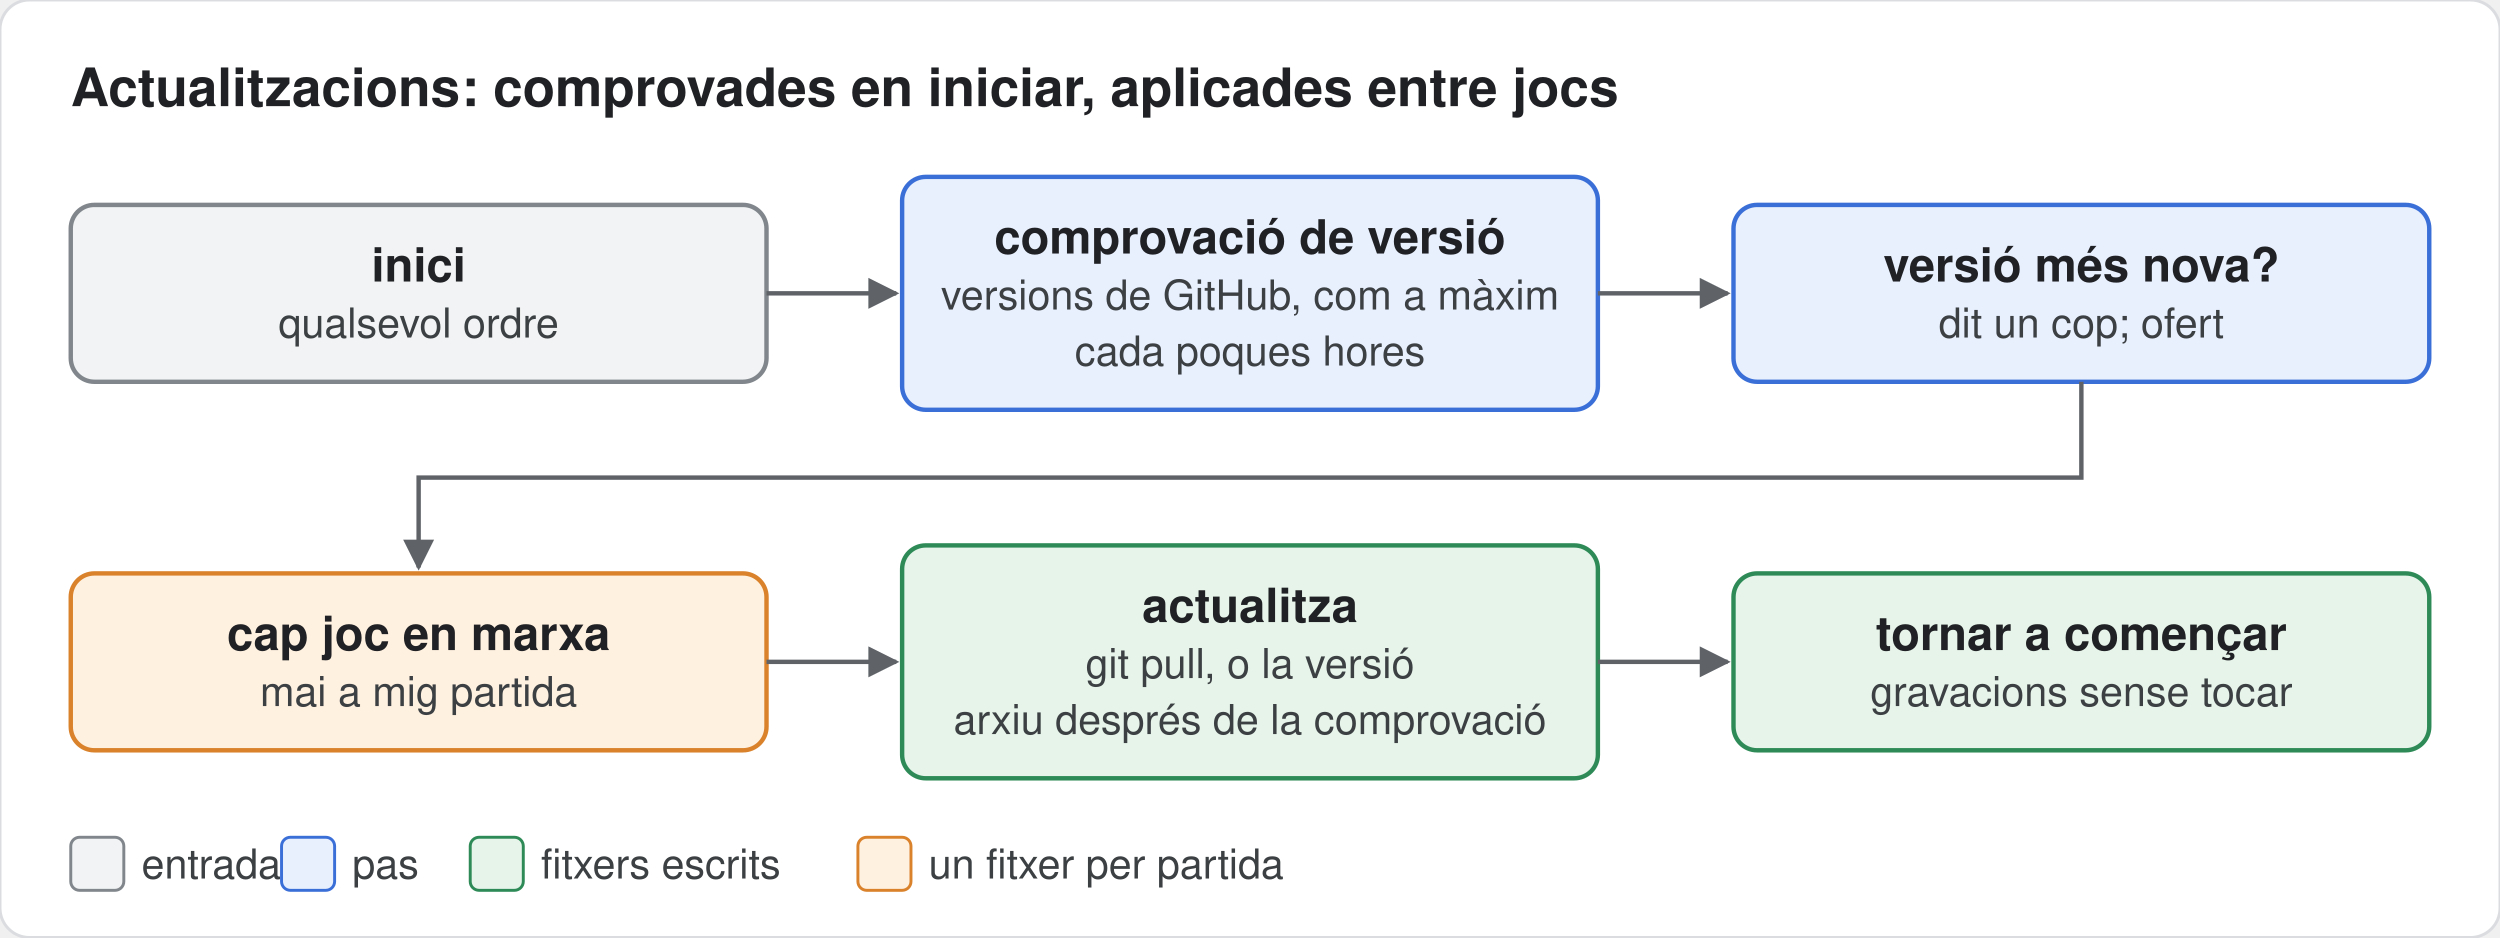
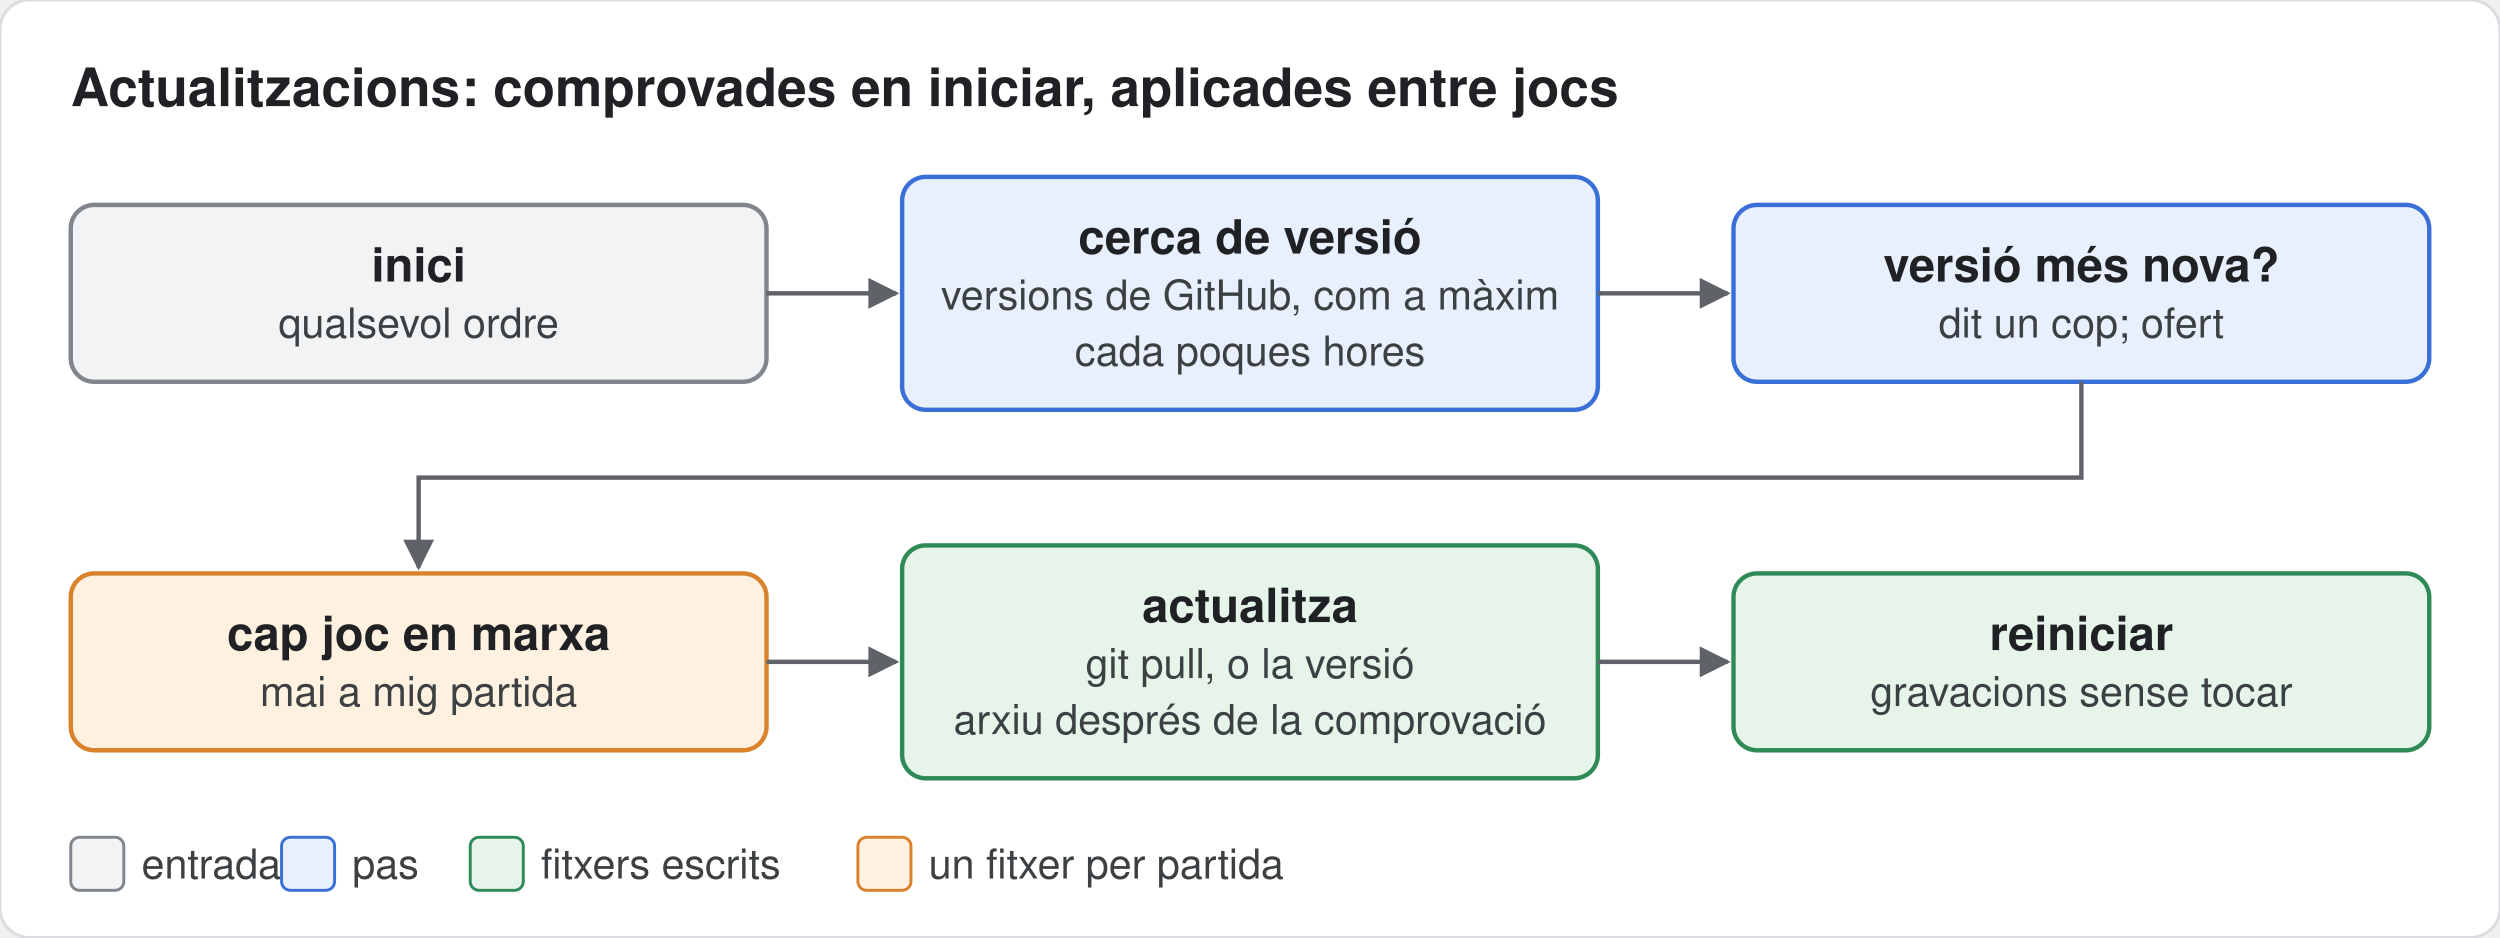
<svg xmlns="http://www.w3.org/2000/svg" width="848" height="318" viewBox="0 0 848 318" font-family="Segoe UI,Helvetica,Arial,sans-serif" role="img" aria-label="Updates: checked at start, applied between games">
  <defs>
    <marker id="a" viewBox="0 0 10 10" refX="9" refY="5" markerWidth="7" markerHeight="7" orient="auto">
      <path d="M0,0 L10,5 L0,10 z" fill="#5f6368" />
    </marker>
  </defs>
  <rect width="848" height="318" rx="10" fill="#ffffff" stroke="#dadce0" />
  <text x="24" y="36" font-size="18" font-weight="600" fill="#202124">Actualitzacions: comprovades en iniciar, aplicades entre jocs</text>
  <rect x="24" y="69.5" width="236" height="60" rx="8" fill="#f1f3f4" stroke="#80868b" stroke-width="1.5" />
  <text x="142.0" y="95.5" text-anchor="middle" font-weight="600" font-size="16" fill="#202124">inici</text>
  <text x="142.0" y="114.5" text-anchor="middle" font-size="14" fill="#3c4043">qualsevol ordre</text>
  <rect x="306" y="60.0" width="236" height="79" rx="8" fill="#e8f0fe" stroke="#3b6fd8" stroke-width="1.5" />
-   <text x="424.0" y="86.0" text-anchor="middle" font-weight="600" font-size="16" fill="#202124">comprovació de versió</text>
+   <text x="424.0" y="86.0" text-anchor="middle" font-weight="600" font-size="16" fill="#202124">cerca de versió</text>
  <text x="424.0" y="105.0" text-anchor="middle" font-size="14" fill="#3c4043">versions de GitHub, com a màxim</text>
  <text x="424.0" y="124.0" text-anchor="middle" font-size="14" fill="#3c4043">cada poques hores</text>
  <rect x="588" y="69.5" width="236" height="60" rx="8" fill="#e8f0fe" stroke="#3b6fd8" stroke-width="1.5" />
  <text x="706.0" y="95.5" text-anchor="middle" font-weight="600" font-size="16" fill="#202124">versió més nova?</text>
  <text x="706.0" y="114.5" text-anchor="middle" font-size="14" fill="#3c4043">dit un cop; ofert</text>
  <line x1="260" y1="99.5" x2="304" y2="99.5" stroke="#5f6368" stroke-width="1.5" marker-end="url(#a)" />
  <line x1="542" y1="99.5" x2="586" y2="99.5" stroke="#5f6368" stroke-width="1.5" marker-end="url(#a)" />
  <path d="M706.0,129.5 V162.0 H142.0 V192.5" fill="none" stroke="#5f6368" stroke-width="1.5" marker-end="url(#a)" />
  <rect x="24" y="194.5" width="236" height="60" rx="8" fill="#fff1e0" stroke="#d9822b" stroke-width="1.5" />
  <text x="142.0" y="220.5" text-anchor="middle" font-weight="600" font-size="16" fill="#202124">cap joc en marxa</text>
  <text x="142.0" y="239.5" text-anchor="middle" font-size="14" fill="#3c4043">mai a mig partida</text>
  <rect x="306" y="185.0" width="236" height="79" rx="8" fill="#e6f4ea" stroke="#2e8b57" stroke-width="1.5" />
  <text x="424.0" y="211.0" text-anchor="middle" font-weight="600" font-size="16" fill="#202124">actualitza</text>
  <text x="424.0" y="230.0" text-anchor="middle" font-size="14" fill="#3c4043">git pull, o la versió</text>
  <text x="424.0" y="249.0" text-anchor="middle" font-size="14" fill="#3c4043">arxiu després de la comprovació</text>
  <rect x="588" y="194.5" width="236" height="60" rx="8" fill="#e6f4ea" stroke="#2e8b57" stroke-width="1.5" />
-   <text x="706.0" y="220.5" text-anchor="middle" font-weight="600" font-size="16" fill="#202124">tornar a començar</text>
+   <text x="706.0" y="220.5" text-anchor="middle" font-weight="600" font-size="16" fill="#202124">reiniciar</text>
  <text x="706.0" y="239.5" text-anchor="middle" font-size="14" fill="#3c4043">gravacions sense tocar</text>
  <line x1="260" y1="224.5" x2="304" y2="224.5" stroke="#5f6368" stroke-width="1.5" marker-end="url(#a)" />
  <line x1="542" y1="224.5" x2="586" y2="224.5" stroke="#5f6368" stroke-width="1.5" marker-end="url(#a)" />
  <rect x="24" y="284" width="18" height="18" rx="3" fill="#f1f3f4" stroke="#80868b" />
  <text x="48" y="298" font-size="14" fill="#3c4043">entrada</text>
  <rect x="95.5" y="284" width="18" height="18" rx="3" fill="#e8f0fe" stroke="#3b6fd8" />
  <text x="119.5" y="298" font-size="14" fill="#3c4043">pas</text>
  <rect x="159.5" y="284" width="18" height="18" rx="3" fill="#e6f4ea" stroke="#2e8b57" />
  <text x="183.5" y="298" font-size="14" fill="#3c4043">fitxers escrits</text>
  <rect x="291.0" y="284" width="18" height="18" rx="3" fill="#fff1e0" stroke="#d9822b" />
  <text x="315.0" y="298" font-size="14" fill="#3c4043">un fitxer per partida</text>
</svg>
